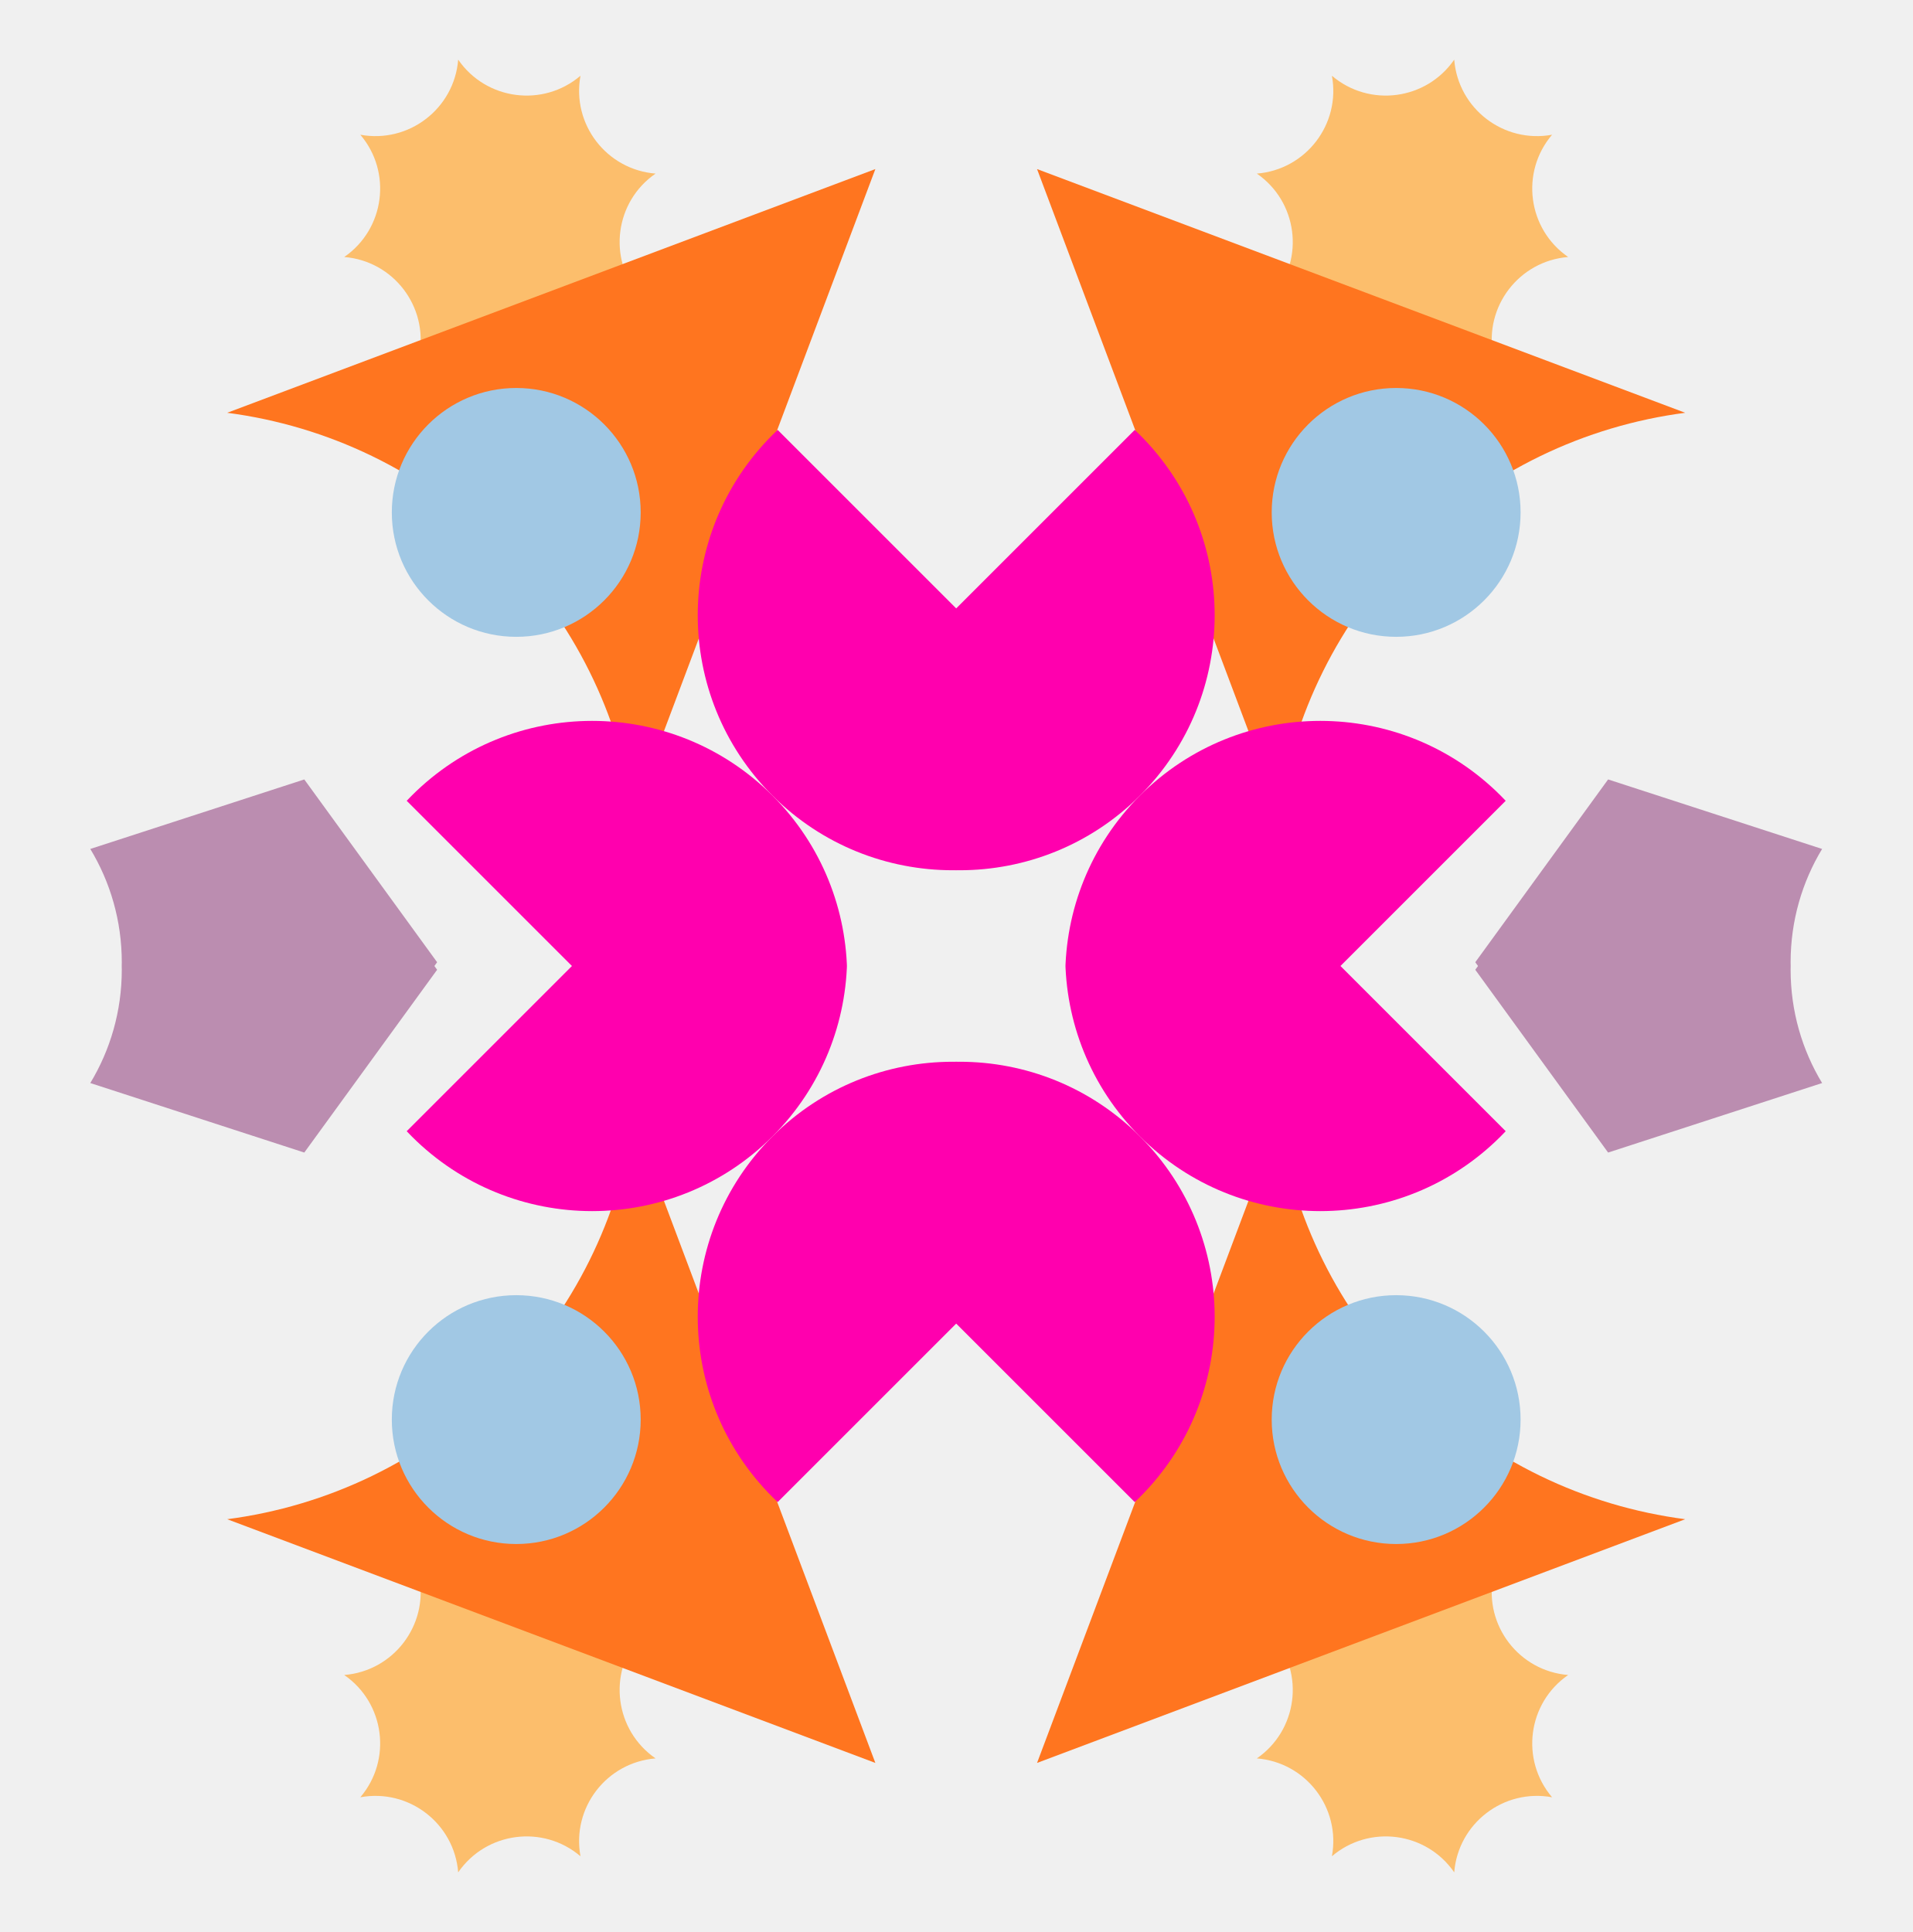
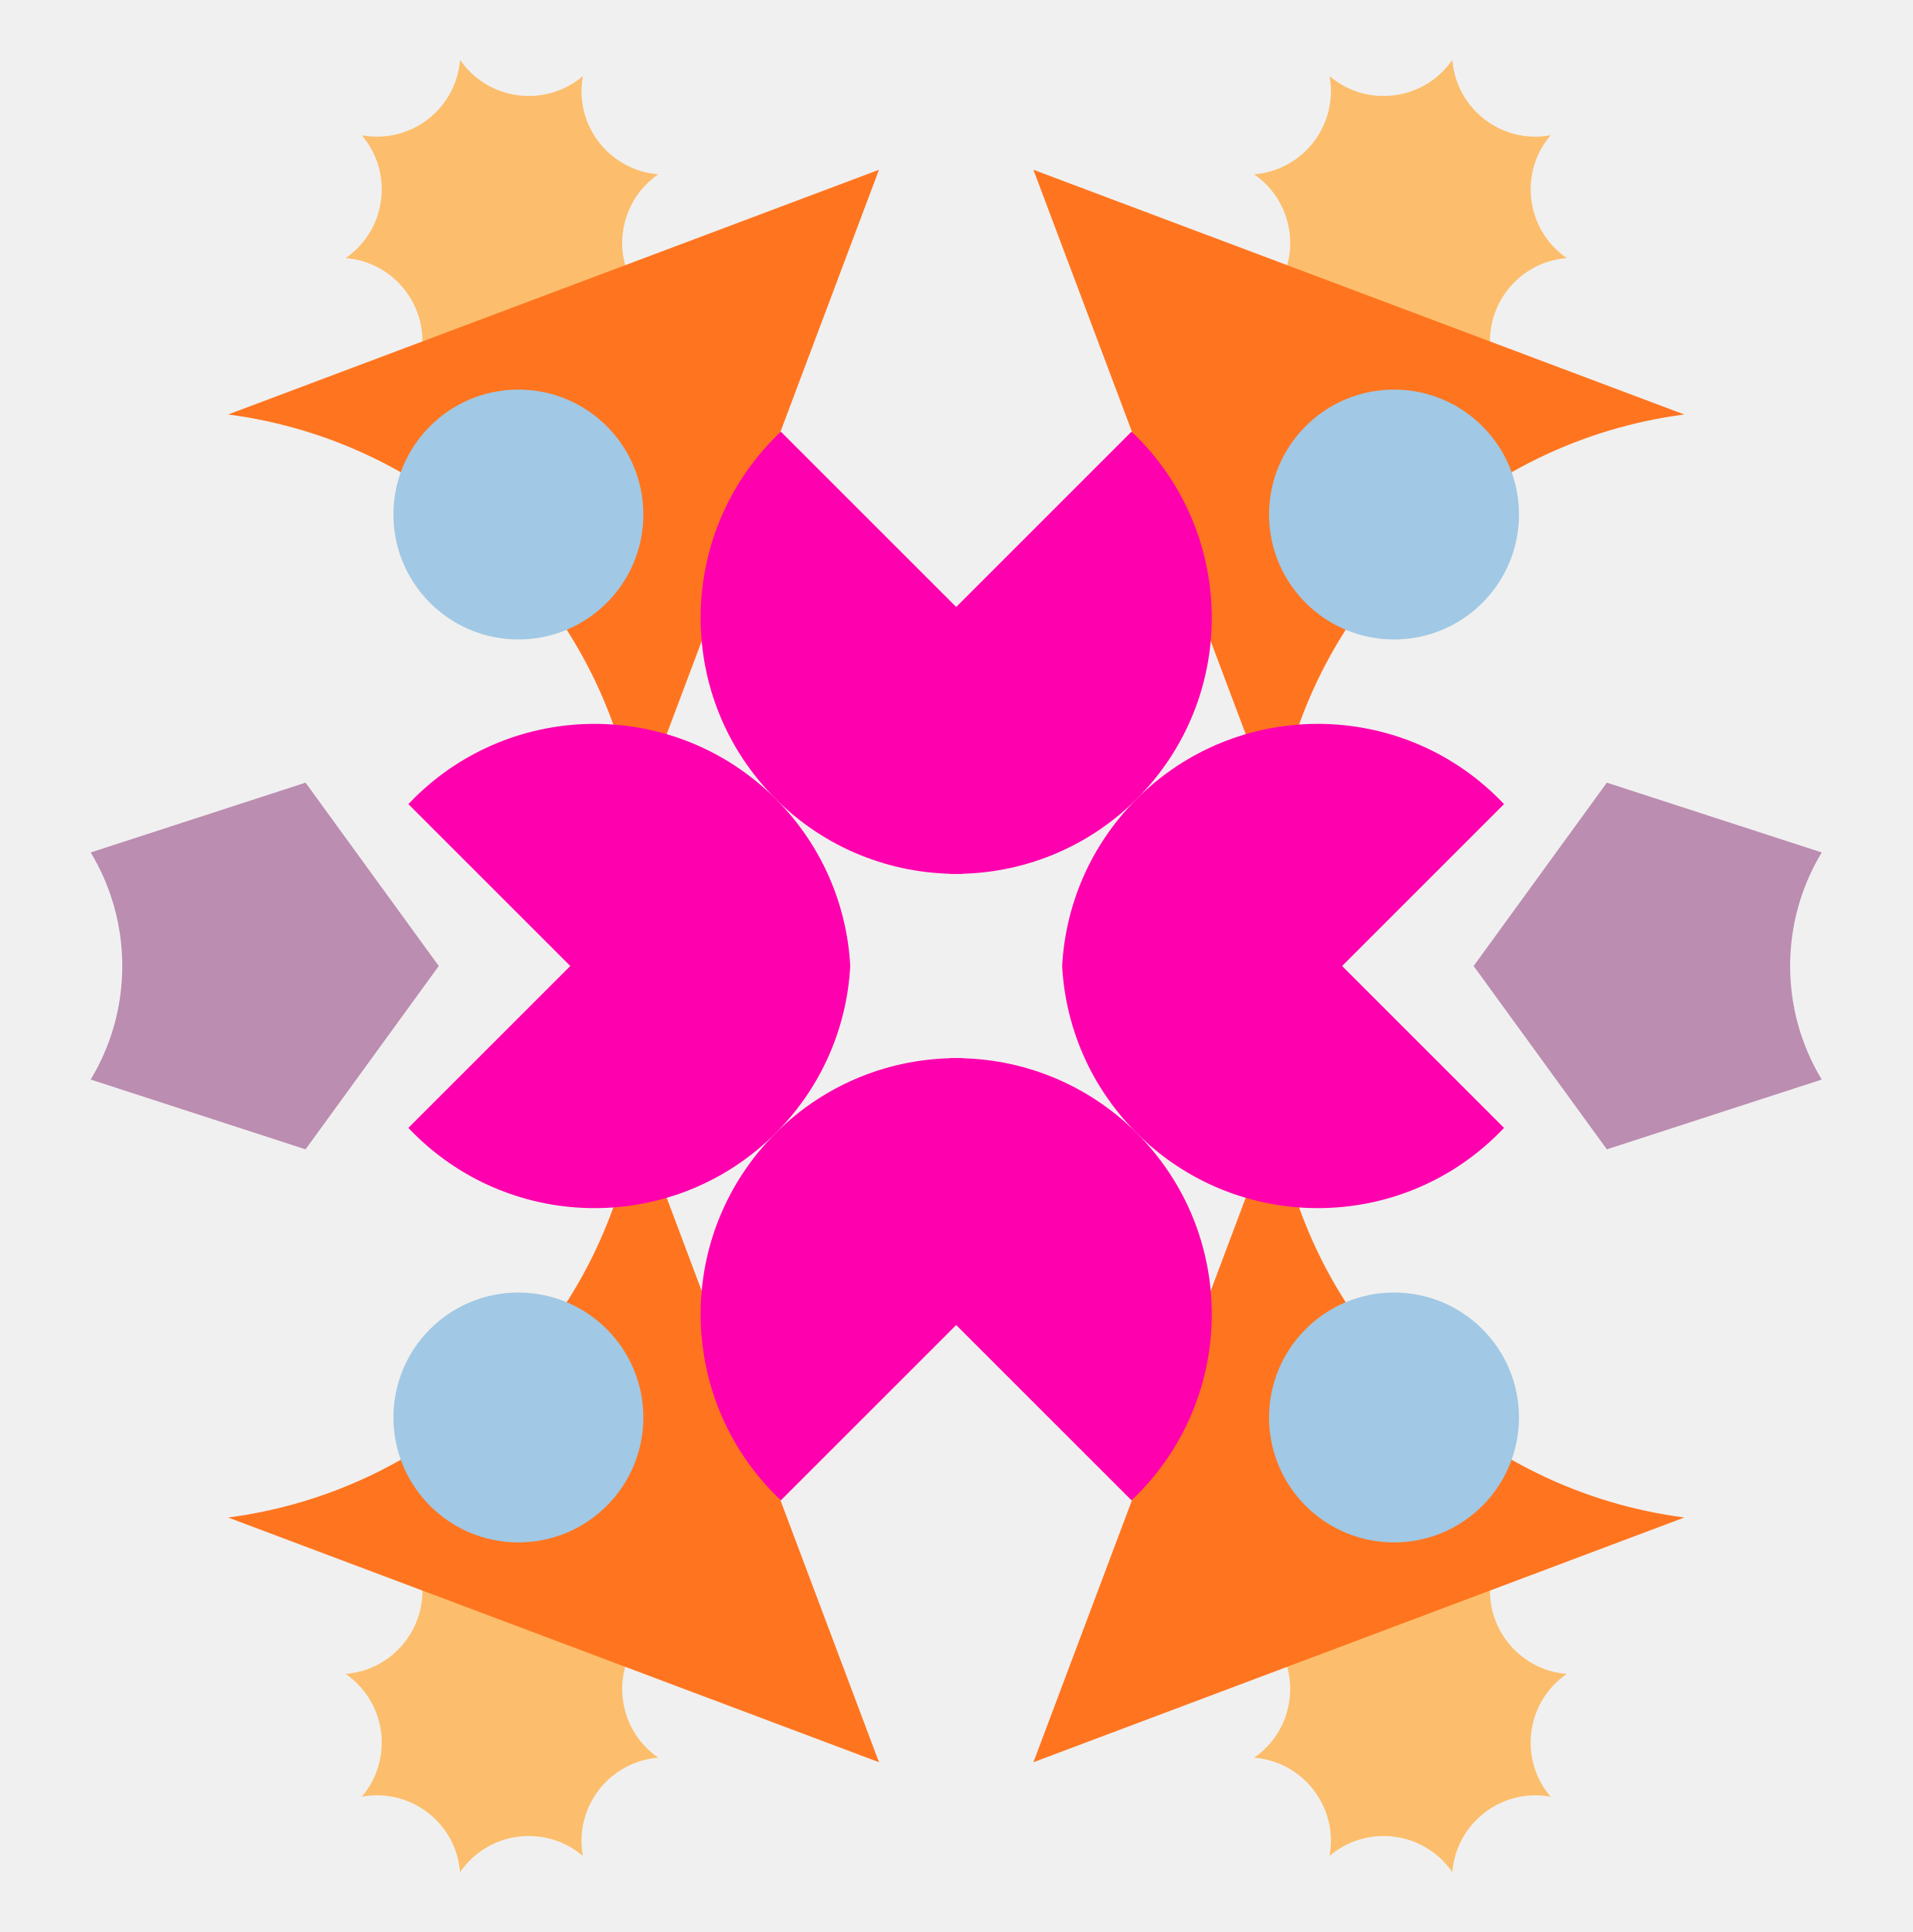
<svg xmlns="http://www.w3.org/2000/svg" width="1920" height="1940" viewBox="0 0 1920 1940" fill="none">
-   <g clip-path="url(#clip0_1222_9773)">
-     <path d="M460.003 59.896C488.058 100.6 545.154 108.116 582.788 76.061C573.844 124.68 608.902 170.369 658.18 174.313C617.476 202.368 609.959 259.464 642.015 297.098C593.395 288.154 547.706 323.212 543.762 372.49C515.708 331.786 458.611 324.269 420.977 356.325C429.922 307.705 394.864 262.016 345.586 258.072C386.289 230.018 393.806 172.921 361.751 135.287C410.37 144.232 456.059 109.174 460.003 59.896Z" fill="#FCBE6C" />
-     <path fill-rule="evenodd" clip-rule="evenodd" d="M636.03 815.427C621.602 718.143 576.948 624.477 502.064 549.592C425.092 472.621 328.277 427.587 228.086 414.489L878.831 169.774L636.03 815.427Z" fill="#FF751F" />
-     <path d="M775.505 798.864C875.493 898.852 875.493 1060.97 775.505 1160.95C773.776 1162.68 772.027 1164.38 770.261 1166.05L408.319 804.108C409.988 802.342 411.686 800.593 413.415 798.864C513.403 698.876 675.517 698.876 775.505 798.864Z" fill="#FF00AE" />
-     <path d="M775.502 798.861C675.514 698.873 675.514 536.76 775.502 436.772C777.231 435.042 778.98 433.345 780.746 431.675L1142.69 793.617C1141.02 795.383 1139.32 797.132 1137.59 798.861C1037.6 898.85 875.49 898.85 775.502 798.861Z" fill="#FF00AE" />
-     <path d="M518.303 389.592C587.302 389.592 643.237 445.528 643.237 514.527C643.237 583.527 587.302 639.462 518.303 639.462C449.303 639.462 393.367 583.527 393.367 514.527C393.367 445.528 449.303 389.592 518.303 389.592Z" fill="#A1C8E4" />
-     <path d="M305.495 1149.78L90.656 1079.98C110.721 1046.77 122.269 1007.84 122.269 966.218C122.268 924.596 110.723 885.67 90.662 852.468L305.495 782.665L438.858 966.224L305.495 1149.78Z" fill="#BB8DB0" />
+   <g clip-path="url(#clip0_1909_9400)">
+     <path d="M461.906 60.143C490.077 101.016 547.41 108.564 585.199 76.375C576.218 125.196 611.421 171.074 660.903 175.034C620.031 203.205 612.483 260.538 644.671 298.327C595.85 289.346 549.973 324.549 546.012 374.03C517.841 333.158 460.509 325.61 422.719 357.799C431.701 308.978 396.497 263.1 347.016 259.14C387.888 230.969 395.436 173.636 363.248 135.847C412.068 144.828 457.946 109.625 461.906 60.143Z" fill="#FCBE6C" />
+     <path d="M638.662 818.8C624.174 721.113 579.334 627.061 504.14 551.867C426.85 474.576 329.634 429.356 229.028 416.204L882.467 170.476L638.662 818.8Z" fill="#FF751F" />
+     <path d="M778.713 802.169C879.115 902.571 879.116 1065.35 778.714 1165.76C776.978 1167.49 775.221 1169.2 773.448 1170.87L410.008 807.435C411.685 805.662 413.39 803.905 415.127 802.169C515.528 701.767 678.312 701.767 778.713 802.169Z" fill="#FF00AE" />
+     <path d="M778.71 802.167C678.309 701.765 678.308 538.981 778.71 438.58C780.446 436.843 782.203 435.138 783.976 433.461L1147.42 796.901C1145.74 798.674 1144.03 800.431 1142.3 802.167C1041.9 902.569 879.112 902.569 778.71 802.167Z" fill="#FF00AE" />
+     <path d="M520.447 391.204C589.732 391.204 645.899 447.371 645.899 516.656C645.899 585.941 589.732 642.108 520.447 642.108C451.162 642.108 394.995 585.941 394.995 516.656C394.995 447.371 451.162 391.204 520.447 391.204Z" fill="#A1C8E4" />
+     <path d="M306.759 1154.54L91.031 1084.44C111.179 1051.1 122.773 1012.01 122.773 970.215C122.773 928.421 111.182 889.334 91.038 855.995L306.759 785.903L440.674 970.221L306.759 1154.54Z" fill="#BB8DB0" />
  </g>
-   <g clip-path="url(#clip1_1222_9773)">
-     <path d="M1460 59.896C1431.94 100.6 1374.85 108.116 1337.21 76.061C1346.16 124.68 1311.1 170.369 1261.82 174.313C1302.52 202.368 1310.04 259.464 1277.99 297.098C1326.6 288.154 1372.29 323.212 1376.24 372.49C1404.29 331.786 1461.39 324.269 1499.02 356.325C1490.08 307.705 1525.14 262.016 1574.41 258.072C1533.71 230.018 1526.19 172.921 1558.25 135.287C1509.63 144.232 1463.94 109.174 1460 59.896Z" fill="#FCBE6C" />
-     <path fill-rule="evenodd" clip-rule="evenodd" d="M1283.97 815.427C1298.4 718.143 1343.05 624.477 1417.94 549.592C1494.91 472.621 1591.72 427.587 1691.91 414.489L1041.17 169.774L1283.97 815.427Z" fill="#FF751F" />
-     <path d="M1144.5 798.864C1044.51 898.852 1044.51 1060.97 1144.5 1160.95C1146.22 1162.68 1147.97 1164.38 1149.74 1166.05L1511.68 804.108C1510.01 802.342 1508.31 800.593 1506.58 798.864C1406.6 698.876 1244.48 698.876 1144.5 798.864Z" fill="#FF00AE" />
-     <path d="M1144.5 798.861C1244.49 698.873 1244.49 536.76 1144.5 436.772C1142.77 435.042 1141.02 433.345 1139.25 431.675L777.312 793.617C778.981 795.383 780.679 797.132 782.408 798.861C882.397 898.85 1044.51 898.85 1144.5 798.861Z" fill="#FF00AE" />
-     <path d="M1401.7 389.592C1332.7 389.592 1276.76 445.528 1276.76 514.527C1276.76 583.527 1332.7 639.462 1401.7 639.462C1470.7 639.462 1526.63 583.527 1526.63 514.527C1526.63 445.528 1470.7 389.592 1401.7 389.592Z" fill="#A1C8E4" />
-     <path d="M1614.5 1149.78L1829.34 1079.98C1809.28 1046.77 1797.73 1007.84 1797.73 966.218C1797.73 924.596 1809.28 885.67 1829.34 852.468L1614.5 782.665L1481.14 966.224L1614.5 1149.78Z" fill="#BB8DB0" />
+   <g clip-path="url(#clip1_1909_9400)">
+     <path d="M1458.09 60.143C1429.92 101.016 1372.59 108.564 1334.8 76.375C1343.78 125.196 1308.58 171.074 1259.1 175.034C1299.97 203.205 1307.52 260.538 1275.33 298.327C1324.15 289.346 1370.03 324.549 1373.99 374.03C1402.16 333.158 1459.49 325.61 1497.28 357.799C1488.3 308.978 1523.5 263.1 1572.98 259.14C1532.11 230.969 1524.56 173.636 1556.75 135.847C1507.93 144.828 1462.05 109.625 1458.09 60.143Z" fill="#FCBE6C" />
+     <path d="M1281.34 818.8C1295.83 721.113 1340.67 627.061 1415.86 551.867C1493.15 474.576 1590.37 429.356 1690.97 416.204L1037.53 170.476L1281.34 818.8Z" fill="#FF751F" />
+     <path d="M1141.29 802.169C1040.88 902.571 1040.88 1065.35 1141.29 1165.76C1143.02 1167.49 1144.78 1169.2 1146.55 1170.87L1509.99 807.435C1508.32 805.662 1506.61 803.905 1504.87 802.169C1404.47 701.767 1241.69 701.767 1141.29 802.169Z" fill="#FF00AE" />
+     <path d="M1141.29 802.167C1241.69 701.765 1241.69 538.981 1141.29 438.58C1139.55 436.843 1137.8 435.138 1136.02 433.461L772.584 796.901C774.261 798.674 775.966 800.431 777.703 802.167C878.105 902.569 1040.89 902.569 1141.29 802.167Z" fill="#FF00AE" />
+     <path d="M1399.55 391.204C1330.27 391.204 1274.1 447.371 1274.1 516.656C1274.1 585.941 1330.27 642.108 1399.55 642.108C1468.84 642.108 1525 585.941 1525 516.656C1525 447.371 1468.84 391.204 1399.55 391.204Z" fill="#A1C8E4" />
+     <path d="M1613.24 1154.54L1828.97 1084.44C1808.82 1051.1 1797.23 1012.01 1797.23 970.215C1797.23 928.421 1808.82 889.334 1828.96 855.995L1613.24 785.903L1479.33 970.221L1613.24 1154.54Z" fill="#BB8DB0" />
  </g>
-   <g clip-path="url(#clip2_1222_9773)">
-     <path d="M1460 1880.1C1431.94 1839.4 1374.85 1831.88 1337.21 1863.94C1346.16 1815.32 1311.1 1769.63 1261.82 1765.69C1302.52 1737.63 1310.04 1680.54 1277.99 1642.9C1326.6 1651.85 1372.29 1616.79 1376.24 1567.51C1404.29 1608.21 1461.39 1615.73 1499.02 1583.68C1490.08 1632.29 1525.14 1677.98 1574.41 1681.93C1533.71 1709.98 1526.19 1767.08 1558.25 1804.71C1509.63 1795.77 1463.94 1830.83 1460 1880.1Z" fill="#FCBE6C" />
-     <path fill-rule="evenodd" clip-rule="evenodd" d="M1283.97 1124.57C1298.4 1221.86 1343.05 1315.52 1417.94 1390.41C1494.91 1467.38 1591.72 1512.41 1691.91 1525.51L1041.17 1770.23L1283.97 1124.57Z" fill="#FF751F" />
-     <path d="M1144.5 1141.14C1044.51 1041.15 1044.51 879.034 1144.5 779.046C1146.22 777.317 1147.97 775.619 1149.74 773.95L1511.68 1135.89C1510.01 1137.66 1508.31 1139.41 1506.58 1141.14C1406.6 1241.12 1244.48 1241.12 1144.5 1141.14Z" fill="#FF00AE" />
-     <path d="M1144.5 1141.14C1244.49 1241.13 1244.49 1403.24 1144.5 1503.23C1142.77 1504.96 1141.02 1506.66 1139.25 1508.32L777.312 1146.38C778.981 1144.62 780.679 1142.87 782.408 1141.14C882.397 1041.15 1044.51 1041.15 1144.5 1141.14Z" fill="#FF00AE" />
-     <path d="M1401.7 1550.41C1332.7 1550.41 1276.76 1494.47 1276.76 1425.47C1276.76 1356.47 1332.7 1300.54 1401.7 1300.54C1470.7 1300.54 1526.63 1356.47 1526.63 1425.47C1526.63 1494.47 1470.7 1550.41 1401.7 1550.41Z" fill="#A1C8E4" />
-     <path d="M1614.5 790.217L1829.34 860.022C1809.28 893.227 1797.73 932.156 1797.73 973.782C1797.73 1015.4 1809.28 1054.33 1829.34 1087.53L1614.5 1157.33L1481.14 973.776L1614.5 790.217Z" fill="#BB8DB0" />
+   <g clip-path="url(#clip2_1909_9400)">
+     <path d="M1458.09 1879.86C1429.92 1838.98 1372.59 1831.44 1334.8 1863.62C1343.78 1814.8 1308.58 1768.93 1259.1 1764.97C1299.97 1736.8 1307.52 1679.46 1275.33 1641.67C1324.15 1650.65 1370.03 1615.45 1373.99 1565.97C1402.16 1606.84 1459.49 1614.39 1497.28 1582.2C1488.3 1631.02 1523.5 1676.9 1572.98 1680.86C1532.11 1709.03 1524.56 1766.36 1556.75 1804.15C1507.93 1795.17 1462.05 1830.37 1458.09 1879.86Z" fill="#FCBE6C" />
+     <path d="M1281.34 1121.2C1295.83 1218.89 1340.67 1312.94 1415.86 1388.13C1493.15 1465.42 1590.37 1510.64 1690.97 1523.8L1037.53 1769.52L1281.34 1121.2Z" fill="#FF751F" />
+     <path d="M1141.29 1137.83C1040.88 1037.43 1040.88 874.645 1141.29 774.244C1143.02 772.507 1144.78 770.802 1146.55 769.125L1509.99 1132.57C1508.32 1134.34 1506.61 1136.09 1504.87 1137.83C1404.47 1238.23 1241.69 1238.23 1141.29 1137.83Z" fill="#FF00AE" />
+     <path d="M1141.29 1137.83C1241.69 1238.23 1241.69 1401.02 1141.29 1501.42C1139.55 1503.16 1137.8 1504.86 1136.02 1506.54L772.584 1143.1C774.261 1141.33 775.966 1139.57 777.703 1137.83C878.105 1037.43 1040.89 1037.43 1141.29 1137.83Z" fill="#FF00AE" />
+     <path d="M1399.55 1548.8C1330.27 1548.8 1274.1 1492.63 1274.1 1423.34C1274.1 1354.06 1330.27 1297.89 1399.55 1297.89C1468.84 1297.89 1525 1354.06 1525 1423.34C1525 1492.63 1468.84 1548.8 1399.55 1548.8Z" fill="#A1C8E4" />
+     <path d="M1613.24 785.46L1828.97 855.555C1808.82 888.897 1797.23 927.987 1797.23 969.785C1797.23 1011.58 1808.82 1050.67 1828.96 1084.01L1613.24 1154.1L1479.33 969.779L1613.24 785.46Z" fill="#BB8DB0" />
  </g>
-   <g clip-path="url(#clip3_1222_9773)">
-     <path d="M460.003 1880.1C488.058 1839.4 545.154 1831.88 582.788 1863.94C573.844 1815.32 608.902 1769.63 658.18 1765.69C617.476 1737.63 609.959 1680.54 642.015 1642.9C593.395 1651.85 547.706 1616.79 543.762 1567.51C515.708 1608.21 458.611 1615.73 420.977 1583.68C429.922 1632.29 394.864 1677.98 345.586 1681.93C386.289 1709.98 393.806 1767.08 361.751 1804.71C410.37 1795.77 456.059 1830.83 460.003 1880.1Z" fill="#FCBE6C" />
-     <path fill-rule="evenodd" clip-rule="evenodd" d="M636.03 1124.57C621.602 1221.86 576.948 1315.52 502.064 1390.41C425.092 1467.38 328.277 1512.41 228.086 1525.51L878.831 1770.23L636.03 1124.57Z" fill="#FF751F" />
-     <path d="M775.505 1141.14C875.493 1041.15 875.493 879.034 775.505 779.046C773.776 777.317 772.027 775.619 770.261 773.95L408.319 1135.89C409.988 1137.66 411.686 1139.41 413.415 1141.14C513.403 1241.12 675.517 1241.12 775.505 1141.14Z" fill="#FF00AE" />
-     <path d="M775.502 1141.14C675.514 1241.13 675.514 1403.24 775.502 1503.23C777.231 1504.96 778.98 1506.66 780.746 1508.32L1142.69 1146.38C1141.02 1144.62 1139.32 1142.87 1137.59 1141.14C1037.6 1041.15 875.49 1041.15 775.502 1141.14Z" fill="#FF00AE" />
-     <path d="M518.303 1550.41C587.302 1550.41 643.237 1494.47 643.237 1425.47C643.237 1356.47 587.302 1300.54 518.303 1300.54C449.303 1300.54 393.367 1356.47 393.367 1425.47C393.367 1494.47 449.303 1550.41 518.303 1550.41Z" fill="#A1C8E4" />
-     <path d="M305.495 790.217L90.656 860.022C110.721 893.227 122.269 932.156 122.269 973.782C122.268 1015.4 110.723 1054.33 90.662 1087.53L305.495 1157.33L438.858 973.776L305.495 790.217Z" fill="#BB8DB0" />
+   <g clip-path="url(#clip3_1909_9400)">
+     <path d="M461.906 1879.86C490.077 1838.98 547.41 1831.44 585.199 1863.62C576.218 1814.8 611.421 1768.93 660.903 1764.97C620.031 1736.8 612.483 1679.46 644.671 1641.67C595.85 1650.65 549.973 1615.45 546.012 1565.97C517.841 1606.84 460.509 1614.39 422.719 1582.2C431.701 1631.02 396.497 1676.9 347.016 1680.86C387.888 1709.03 395.436 1766.36 363.248 1804.15C412.068 1795.17 457.946 1830.37 461.906 1879.86Z" fill="#FCBE6C" />
+     <path d="M638.662 1121.2C624.174 1218.89 579.334 1312.94 504.14 1388.13C426.85 1465.42 329.634 1510.64 229.028 1523.8L882.467 1769.52L638.662 1121.2Z" fill="#FF751F" />
+     <path d="M778.713 1137.83C879.115 1037.43 879.116 874.645 778.714 774.244C776.978 772.507 775.221 770.802 773.448 769.125L410.008 1132.57C411.685 1134.34 413.39 1136.09 415.127 1137.83C515.528 1238.23 678.312 1238.23 778.713 1137.83Z" fill="#FF00AE" />
+     <path d="M778.71 1137.83C678.309 1238.23 678.308 1401.02 778.71 1501.42C780.446 1503.16 782.203 1504.86 783.976 1506.54L1147.42 1143.1C1145.74 1141.33 1144.03 1139.57 1142.3 1137.83C1041.9 1037.43 879.112 1037.43 778.71 1137.83Z" fill="#FF00AE" />
+     <path d="M520.447 1548.8C589.732 1548.8 645.899 1492.63 645.899 1423.34C645.899 1354.06 589.732 1297.89 520.447 1297.89C451.162 1297.89 394.995 1354.06 394.995 1423.34C394.995 1492.63 451.162 1548.8 520.447 1548.8Z" fill="#A1C8E4" />
+     <path d="M306.759 785.46L91.031 855.555C111.179 888.897 122.773 927.987 122.773 969.785C122.773 1011.58 111.182 1050.67 91.038 1084.01L306.759 1154.1L440.674 969.779L306.759 785.46Z" fill="#BB8DB0" />
  </g>
  <defs>
-     <clipPath id="clip0_1222_9773">
-       <rect width="966.691" height="969.999" fill="white" />
+     <clipPath id="clip0_1909_9400">
+       <rect width="966.691" height="970" fill="white" />
    </clipPath>
-     <clipPath id="clip1_1222_9773">
-       <rect width="966.691" height="969.999" fill="white" transform="matrix(-1 0 0 1 1920 0)" />
+     <clipPath id="clip1_1909_9400">
+       <rect width="966.691" height="970" fill="white" transform="matrix(-1 0 0 1 1920 0)" />
    </clipPath>
-     <clipPath id="clip2_1222_9773">
-       <rect width="966.691" height="969.999" fill="white" transform="matrix(-1 0 0 -1 1920 1940)" />
+     <clipPath id="clip2_1909_9400">
+       <rect width="966.691" height="970" fill="white" transform="matrix(-1 0 0 -1 1920 1940)" />
    </clipPath>
-     <clipPath id="clip3_1222_9773">
-       <rect width="966.691" height="969.999" fill="white" transform="matrix(1 0 0 -1 0 1940)" />
+     <clipPath id="clip3_1909_9400">
+       <rect width="966.691" height="970" fill="white" transform="matrix(1 0 0 -1 0 1940)" />
    </clipPath>
  </defs>
</svg>
